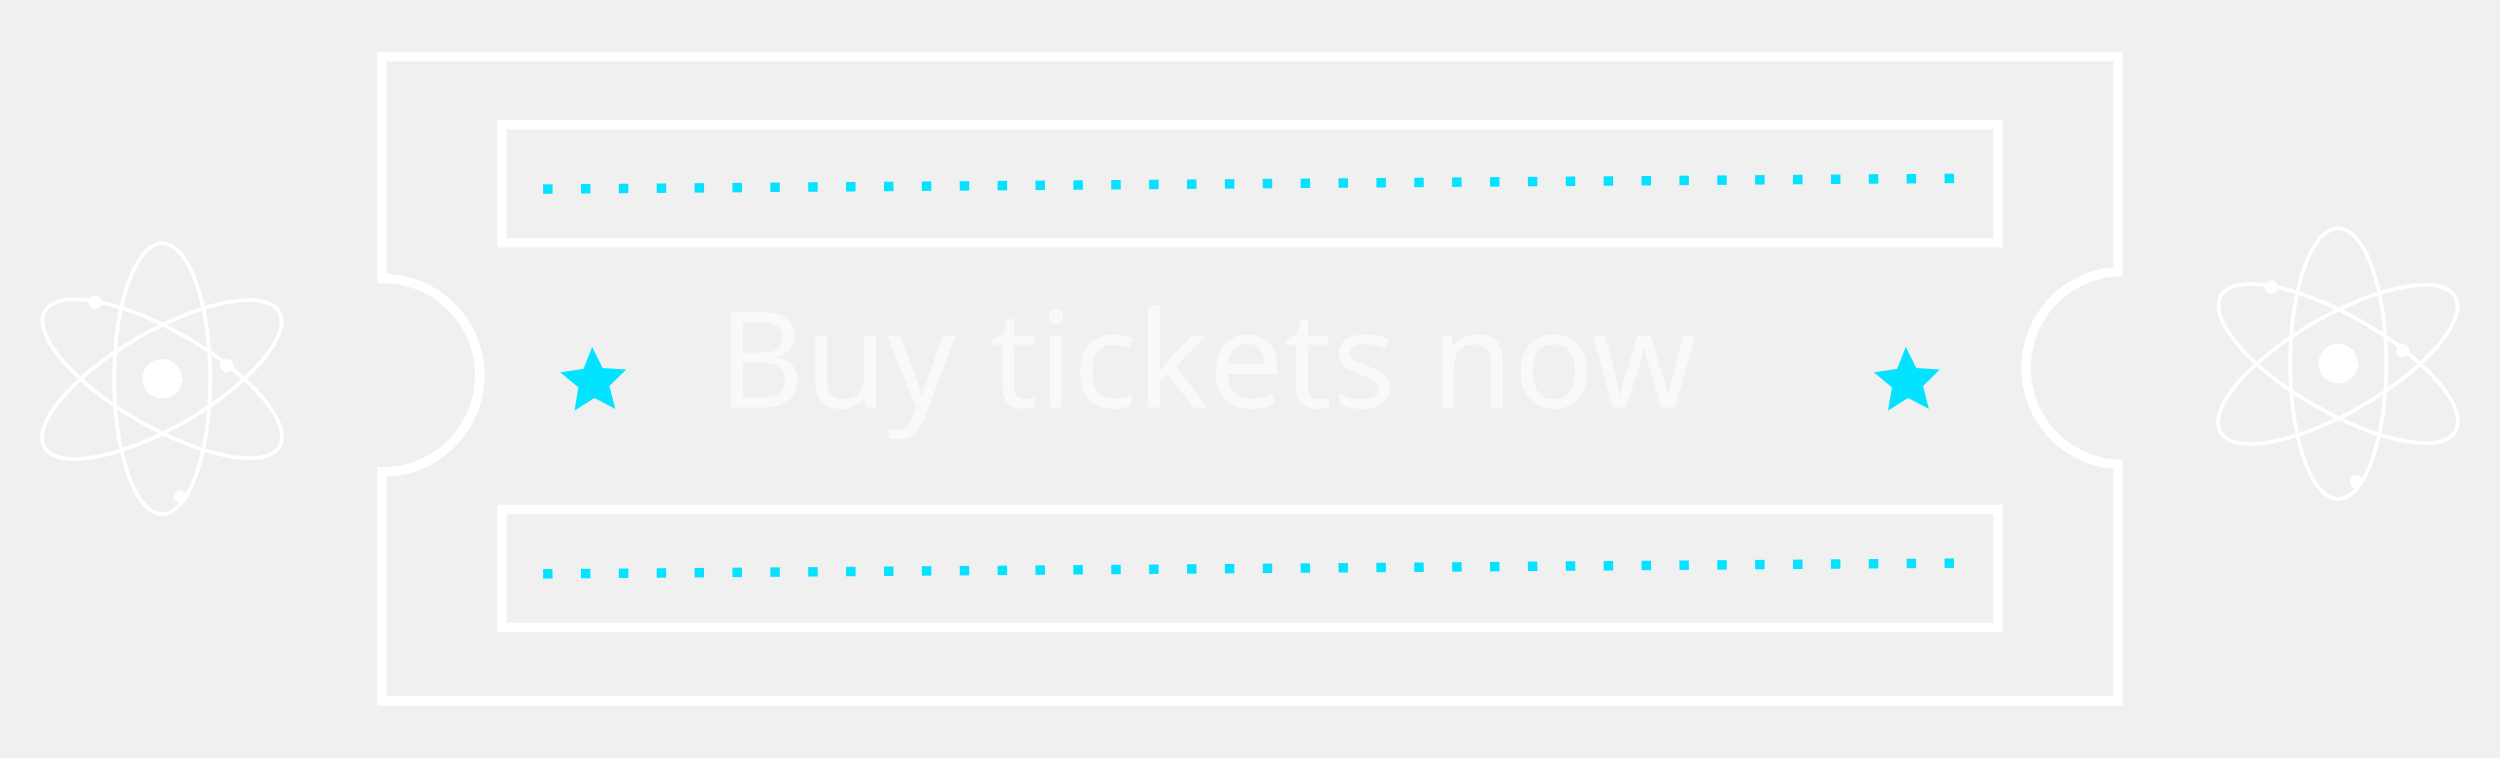
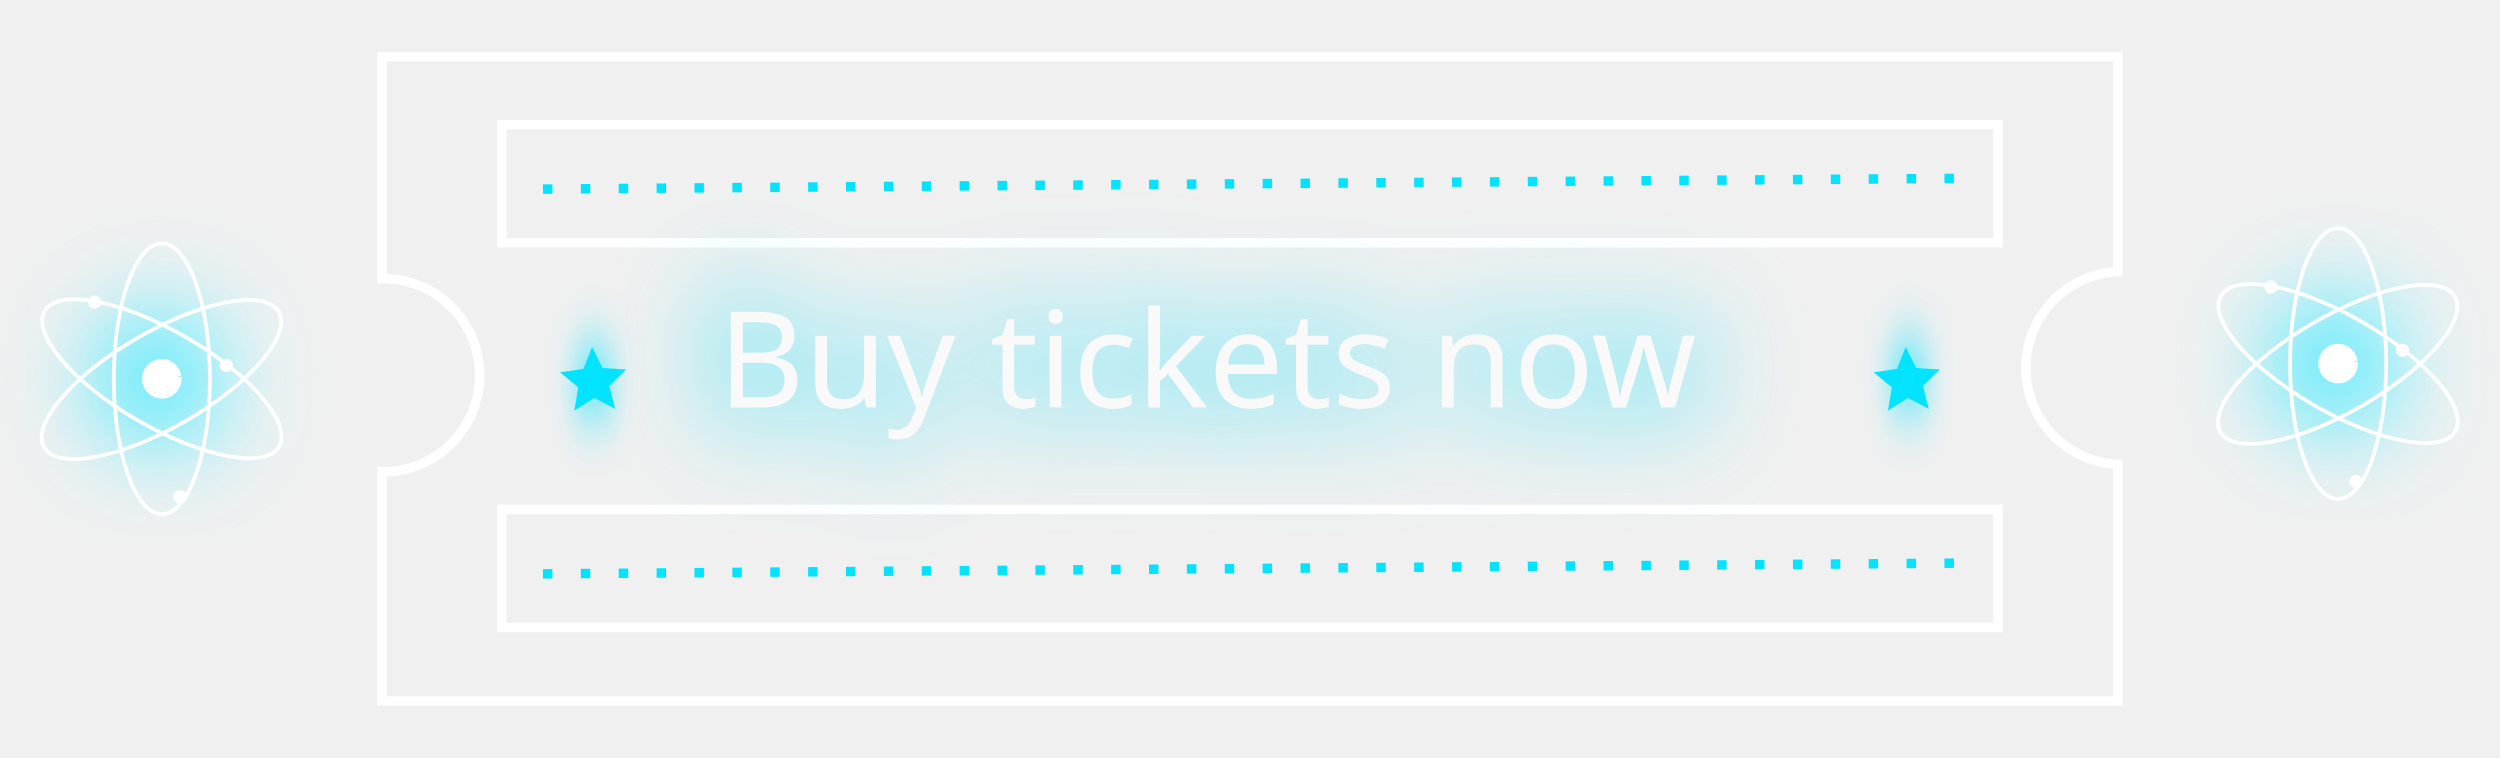
<svg xmlns="http://www.w3.org/2000/svg" id="svg8" version="1.1" viewBox="0 0 132 40" height="40mm" width="132mm">
-   <defs id="defs2" />
+   <defs id="defs2">
+     <filter height="2.875" y="-0.937" width="2.808" x="-0.904" id="filter1771" style="color-interpolation-filters:sRGB">
+       <feGaussianBlur id="feGaussianBlur1773" stdDeviation="1.314" />
+     </filter>
+     <filter height="2.875" y="-0.937" width="2.808" x="-0.904" id="filter1771-3" style="color-interpolation-filters:sRGB">
+       <feGaussianBlur id="feGaussianBlur1773-9" stdDeviation="1.314" />
+     </filter>
+     <filter height="2.795" y="-0.898" width="2.795" x="-0.898" id="filter2189" style="color-interpolation-filters:sRGB">
+       <feGaussianBlur id="feGaussianBlur2191" stdDeviation="2.605" />
+     </filter>
+     <filter height="2.795" y="-0.898" width="2.795" x="-0.898" id="filter2189-2" style="color-interpolation-filters:sRGB">
+       <feGaussianBlur id="feGaussianBlur2191-99" stdDeviation="2.605" />
+     </filter>
+     <filter height="2.612" y="-0.806" width="1.201" x="-0.1" id="filter2415" style="color-interpolation-filters:sRGB">
+       <feGaussianBlur id="feGaussianBlur2417" stdDeviation="2.555" />
+     </filter>
+   </defs>
  <g transform="translate(0,-257)" style="display:inline" id="layer1">
-     <g transform="translate(-35.04422,111.5552)" id="g1163">
-       <g id="g1039" transform="translate(-1.88988,-59.72653)">
-         <ellipse cx="45.499" cy="225.171" rx="2.539" ry="7.149" id="path984" style="opacity:1;fill:none;fill-opacity:1;stroke:#ffffff;stroke-width:0.2;stroke-miterlimit:4;stroke-dasharray:none;stroke-dashoffset:0;stroke-opacity:1" />
-         <ellipse transform="rotate(120)" cx="172.254" cy="-151.989" rx="2.539" ry="7.149" id="path984-3" style="display:inline;opacity:1;fill:none;fill-opacity:1;stroke:#ffffff;stroke-width:0.2;stroke-miterlimit:4;stroke-dasharray:none;stroke-dashoffset:0;stroke-opacity:1" />
-         <ellipse transform="rotate(60)" cx="217.777" cy="73.223" rx="2.539" ry="7.149" id="path984-7" style="display:inline;opacity:1;fill:none;fill-opacity:1;stroke:#ffffff;stroke-width:0.2;stroke-miterlimit:4;stroke-dasharray:none;stroke-dashoffset:0;stroke-opacity:1" />
-         <path d="m 46.444,225.171 a 0.945,0.945 0 0 1 -0.884,0.943 0.945,0.945 0 0 1 -0.998,-0.821 0.945,0.945 0 0 1 0.755,-1.049 0.945,0.945 0 0 1 1.095,0.686 l -0.914,0.241 z" id="path1007" style="opacity:1;fill:#ffffff;fill-opacity:1;stroke:#ffffff;stroke-width:0.2;stroke-miterlimit:4;stroke-dasharray:none;stroke-dashoffset:0;stroke-opacity:1" />
-         <path d="m 46.705,231.402 a 0.251,0.251 0 0 1 -0.234,0.25 0.251,0.251 0 0 1 -0.265,-0.218 0.251,0.251 0 0 1 0.2,-0.278 0.251,0.251 0 0 1 0.29,0.182 l -0.242,0.064 z" id="path1009" style="opacity:1;fill:#ffffff;fill-opacity:1;stroke:#ffffff;stroke-width:0.2;stroke-miterlimit:4;stroke-dasharray:none;stroke-dashoffset:0;stroke-opacity:1" />
-         <path d="m 49.154,224.47 a 0.251,0.251 0 0 1 -0.234,0.25 0.251,0.251 0 0 1 -0.265,-0.218 0.251,0.251 0 0 1 0.2,-0.278 0.251,0.251 0 0 1 0.29,0.182 l -0.242,0.064 z" id="path1009-8" style="display:inline;opacity:1;fill:#ffffff;fill-opacity:1;stroke:#ffffff;stroke-width:0.2;stroke-miterlimit:4;stroke-dasharray:none;stroke-dashoffset:0;stroke-opacity:1" />
-         <path d="m 42.205,221.129 a 0.251,0.251 0 0 1 -0.234,0.25 0.251,0.251 0 0 1 -0.265,-0.218 0.251,0.251 0 0 1 0.2,-0.278 0.251,0.251 0 0 1 0.29,0.182 l -0.242,0.064 z" id="path1009-7" style="display:inline;opacity:1;fill:#ffffff;fill-opacity:1;stroke:#ffffff;stroke-width:0.2;stroke-miterlimit:4;stroke-dasharray:none;stroke-dashoffset:0;stroke-opacity:1" />
+     <g id="g2486">
+       <g id="g2442">
+         <path d="m 126.935,276.198 a 3.483,3.483 0 0 1 -3.258,3.475 3.483,3.483 0 0 1 -3.678,-3.027 3.483,3.483 0 0 1 2.784,-3.866 3.483,3.483 0 0 1 4.037,2.529 l -3.367,0.889 z" id="path1007-9-9" style="display:inline;opacity:1;fill:#03e3ff;fill-opacity:1;stroke:#ffffff;stroke-width:0.737;stroke-miterlimit:4;stroke-dasharray:none;stroke-dashoffset:0;stroke-opacity:1;filter:url(#filter2189)" />
+         <ellipse cx="123.453" cy="276.198" rx="2.539" ry="7.149" id="path984-1" style="opacity:1;fill:none;fill-opacity:1;stroke:#ffffff;stroke-width:0.2;stroke-miterlimit:4;stroke-dasharray:none;stroke-dashoffset:0;stroke-opacity:1" />
+         <ellipse transform="rotate(120)" cx="177.468" cy="-245.012" rx="2.539" ry="7.149" id="path984-3-9" style="display:inline;opacity:1;fill:none;fill-opacity:1;stroke:#ffffff;stroke-width:0.2;stroke-miterlimit:4;stroke-dasharray:none;stroke-dashoffset:0;stroke-opacity:1" />
+         <ellipse transform="rotate(60)" cx="300.944" cy="31.227" rx="2.539" ry="7.149" id="path984-7-0" style="display:inline;opacity:1;fill:none;fill-opacity:1;stroke:#ffffff;stroke-width:0.2;stroke-miterlimit:4;stroke-dasharray:none;stroke-dashoffset:0;stroke-opacity:1" />
+         <path d="m 124.397,276.198 a 0.945,0.945 0 0 1 -0.884,0.943 0.945,0.945 0 0 1 -0.998,-0.821 0.945,0.945 0 0 1 0.755,-1.049 0.945,0.945 0 0 1 1.095,0.686 l -0.914,0.241 z" id="path1007-9" style="opacity:1;fill:#ffffff;fill-opacity:1;stroke:#ffffff;stroke-width:0.2;stroke-miterlimit:4;stroke-dasharray:none;stroke-dashoffset:0;stroke-opacity:1" />
+         <path d="m 124.659,282.429 a 0.251,0.251 0 0 1 -0.234,0.25 0.251,0.251 0 0 1 -0.265,-0.218 0.251,0.251 0 0 1 0.2,-0.278 0.251,0.251 0 0 1 0.29,0.182 l -0.242,0.064 z" id="path1009-88" style="opacity:1;fill:#ffffff;fill-opacity:1;stroke:#ffffff;stroke-width:0.2;stroke-miterlimit:4;stroke-dasharray:none;stroke-dashoffset:0;stroke-opacity:1" />
+         <path d="m 127.107,275.496 a 0.251,0.251 0 0 1 -0.234,0.25 0.251,0.251 0 0 1 -0.265,-0.218 0.251,0.251 0 0 1 0.2,-0.278 0.251,0.251 0 0 1 0.29,0.182 l -0.242,0.064 z" id="path1009-8-5" style="display:inline;opacity:1;fill:#ffffff;fill-opacity:1;stroke:#ffffff;stroke-width:0.2;stroke-miterlimit:4;stroke-dasharray:none;stroke-dashoffset:0;stroke-opacity:1" />
      </g>
-       <g style="display:inline" id="g1039-4" transform="translate(113.0034,-60.52834)">
-         <ellipse cx="45.499" cy="225.171" rx="2.539" ry="7.149" id="path984-1" style="opacity:1;fill:none;fill-opacity:1;stroke:#ffffff;stroke-width:0.2;stroke-miterlimit:4;stroke-dasharray:none;stroke-dashoffset:0;stroke-opacity:1" />
-         <ellipse transform="rotate(120)" cx="172.254" cy="-151.989" rx="2.539" ry="7.149" id="path984-3-9" style="display:inline;opacity:1;fill:none;fill-opacity:1;stroke:#ffffff;stroke-width:0.2;stroke-miterlimit:4;stroke-dasharray:none;stroke-dashoffset:0;stroke-opacity:1" />
-         <ellipse transform="rotate(60)" cx="217.777" cy="73.223" rx="2.539" ry="7.149" id="path984-7-0" style="display:inline;opacity:1;fill:none;fill-opacity:1;stroke:#ffffff;stroke-width:0.2;stroke-miterlimit:4;stroke-dasharray:none;stroke-dashoffset:0;stroke-opacity:1" />
-         <path d="m 46.444,225.171 a 0.945,0.945 0 0 1 -0.884,0.943 0.945,0.945 0 0 1 -0.998,-0.821 0.945,0.945 0 0 1 0.755,-1.049 0.945,0.945 0 0 1 1.095,0.686 l -0.914,0.241 z" id="path1007-9" style="opacity:1;fill:#ffffff;fill-opacity:1;stroke:#ffffff;stroke-width:0.2;stroke-miterlimit:4;stroke-dasharray:none;stroke-dashoffset:0;stroke-opacity:1" />
-         <path d="m 46.705,231.402 a 0.251,0.251 0 0 1 -0.234,0.25 0.251,0.251 0 0 1 -0.265,-0.218 0.251,0.251 0 0 1 0.2,-0.278 0.251,0.251 0 0 1 0.29,0.182 l -0.242,0.064 z" id="path1009-88" style="opacity:1;fill:#ffffff;fill-opacity:1;stroke:#ffffff;stroke-width:0.2;stroke-miterlimit:4;stroke-dasharray:none;stroke-dashoffset:0;stroke-opacity:1" />
-         <path d="m 49.154,224.47 a 0.251,0.251 0 0 1 -0.234,0.25 0.251,0.251 0 0 1 -0.265,-0.218 0.251,0.251 0 0 1 0.2,-0.278 0.251,0.251 0 0 1 0.29,0.182 l -0.242,0.064 z" id="path1009-8-5" style="display:inline;opacity:1;fill:#ffffff;fill-opacity:1;stroke:#ffffff;stroke-width:0.2;stroke-miterlimit:4;stroke-dasharray:none;stroke-dashoffset:0;stroke-opacity:1" />
-         <path d="m 42.205,221.129 a 0.251,0.251 0 0 1 -0.234,0.25 0.251,0.251 0 0 1 -0.265,-0.218 0.251,0.251 0 0 1 0.2,-0.278 0.251,0.251 0 0 1 0.29,0.182 l -0.242,0.064 z" id="path1009-7-8" style="display:inline;opacity:1;fill:#ffffff;fill-opacity:1;stroke:#ffffff;stroke-width:0.2;stroke-miterlimit:4;stroke-dasharray:none;stroke-dashoffset:0;stroke-opacity:1" />
+       <g id="g2433">
+         <path d="m 120.158,272.156 a 0.251,0.251 0 0 1 -0.234,0.25 0.251,0.251 0 0 1 -0.265,-0.218 0.251,0.251 0 0 1 0.2,-0.278 0.251,0.251 0 0 1 0.29,0.182 l -0.242,0.064 z" id="path1009-7-8" style="display:inline;opacity:1;fill:#ffffff;fill-opacity:1;stroke:#ffffff;stroke-width:0.2;stroke-miterlimit:4;stroke-dasharray:none;stroke-dashoffset:0;stroke-opacity:1" />
+         <rect y="263.582" x="26.495" height="6.237" width="78.997" id="rect840" style="opacity:1;fill:none;fill-opacity:0.32;stroke:#ffffff;stroke-width:0.5;stroke-miterlimit:4;stroke-dasharray:none;stroke-opacity:1" />
+         <path id="rect838" d="m 20.165,259.991 v 11.719 a 5.103,5.103 0 0 1 0.056,-0.002 5.103,5.103 0 0 1 5.103,5.103 5.103,5.103 0 0 1 -5.103,5.103 5.103,5.103 0 0 1 -0.056,-0.003 v 12.098 h 91.659 v -12.486 a 5.103,5.103 0 0 1 -4.857,-5.09 5.103,5.103 0 0 1 4.857,-5.094 v -11.348 z" style="opacity:1;fill:none;fill-opacity:0.32;stroke:#ffffff;stroke-width:0.5;stroke-miterlimit:4;stroke-dasharray:none;stroke-opacity:1" />
+         <rect y="283.898" x="26.495" height="6.237" width="78.997" id="rect840-9" style="display:inline;opacity:1;fill:none;fill-opacity:0.32;stroke:#ffffff;stroke-width:0.5;stroke-miterlimit:4;stroke-dasharray:none;stroke-opacity:1" />
+         <path id="path948" d="m 28.669,287.3 74.65,-0.567" style="fill:none;fill-rule:evenodd;stroke:#03e3ff;stroke-width:0.5;stroke-linecap:butt;stroke-linejoin:miter;stroke-miterlimit:4;stroke-dasharray:0.5, 1.5;stroke-dashoffset:0;stroke-opacity:1" />
+         <path id="path948-9" d="m 28.669,266.984 74.65,-0.567" style="display:inline;fill:none;fill-rule:evenodd;stroke:#03e3ff;stroke-width:0.5;stroke-linecap:butt;stroke-linejoin:miter;stroke-miterlimit:4;stroke-dasharray:0.5, 1.5;stroke-dashoffset:0;stroke-opacity:1" />
+         <text transform="matrix(0.9321755,0,0,1.072759,-1.3575409e-6,-4.713612e-6)" id="text859-3" y="259.977" x="39.481" style="font-style:normal;font-weight:normal;font-size:11.796px;line-height:7.373px;font-family:sans-serif;letter-spacing:0px;word-spacing:0px;display:inline;fill:#03e2ff;fill-opacity:1;stroke:none;stroke-width:0.295px;stroke-linecap:butt;stroke-linejoin:miter;stroke-opacity:1;filter:url(#filter2415)" xml:space="preserve">
+           <tspan style="font-style:normal;font-variant:normal;font-weight:normal;font-stretch:normal;font-size:7.864px;font-family:sans-serif;-inkscape-font-specification:'sans-serif, Normal';font-variant-ligatures:normal;font-variant-caps:normal;font-variant-numeric:normal;font-feature-settings:normal;text-align:start;writing-mode:lr-tb;text-anchor:start;fill:#03e2ff;fill-opacity:1;stroke-width:0.295px" y="259.977" x="39.481" id="tspan857-4">Buy tickets now</tspan>
+         </text>
+         <text id="text859" y="278.512" x="37.899" style="font-style:normal;font-weight:normal;font-size:10.583px;line-height:6.615px;font-family:sans-serif;letter-spacing:0px;word-spacing:0px;fill:#000000;fill-opacity:1;stroke:none;stroke-width:0.265px;stroke-linecap:butt;stroke-linejoin:miter;stroke-opacity:1" xml:space="preserve">
+           <tspan style="font-style:normal;font-variant:normal;font-weight:normal;font-stretch:normal;font-size:7.056px;font-family:sans-serif;-inkscape-font-specification:'sans-serif, Normal';font-variant-ligatures:normal;font-variant-caps:normal;font-variant-numeric:normal;font-feature-settings:normal;text-align:start;writing-mode:lr-tb;text-anchor:start;fill:#f9f9f9;fill-opacity:1;stroke-width:0.265px" y="278.512" x="37.899" id="tspan857">Buy tickets now</tspan>
+         </text>
+         <path transform="rotate(27.67336,-56.69477,178.0896)" d="m 68.956,225.677 -1.246,0.003 -0.621,1.08 -0.388,-1.184 -1.219,-0.257 1.006,-0.735 -0.133,-1.239 1.01,0.73 1.137,-0.509 -0.382,1.186 z" id="path910" style="display:inline;opacity:1;fill:#03e3ff;fill-opacity:1;stroke:none;stroke-width:0.5;stroke-miterlimit:4;stroke-dasharray:none;stroke-opacity:1" />
+         <path transform="rotate(27.67336,-56.69477,178.0896)" d="m 68.956,225.677 -1.246,0.003 -0.621,1.08 -0.388,-1.184 -1.219,-0.257 1.006,-0.735 -0.133,-1.239 1.01,0.73 1.137,-0.509 -0.382,1.186 z" id="path910-0" style="display:inline;opacity:1;fill:#03e3ff;fill-opacity:1;stroke:none;stroke-width:0.5;stroke-miterlimit:4;stroke-dasharray:none;stroke-opacity:1;filter:url(#filter1771)" />
+         <path transform="rotate(27.67336,-22.01545,318.8893)" d="m 68.956,225.677 -1.246,0.003 -0.621,1.08 -0.388,-1.184 -1.219,-0.257 1.006,-0.735 -0.133,-1.239 1.01,0.73 1.137,-0.509 -0.382,1.186 z" id="path910-7" style="display:inline;opacity:1;fill:#03e3ff;fill-opacity:1;stroke:none;stroke-width:0.5;stroke-miterlimit:4;stroke-dasharray:none;stroke-opacity:1" />
+         <path transform="rotate(27.67336,-21.50589,318.9411)" d="m 68.956,225.677 -1.246,0.003 -0.621,1.08 -0.388,-1.184 -1.219,-0.257 1.006,-0.735 -0.133,-1.239 1.01,0.73 1.137,-0.509 -0.382,1.186 z" id="path910-0-1" style="display:inline;opacity:1;fill:#03e3ff;fill-opacity:1;stroke:none;stroke-width:0.5;stroke-miterlimit:4;stroke-dasharray:none;stroke-opacity:1;filter:url(#filter1771-3)" />
      </g>
-       <g style="display:inline" id="g1051" transform="translate(0.6537077,-0.01952017)">
-         <rect y="152.046" x="60.892" height="6.237" width="78.997" id="rect840" style="opacity:1;fill:none;fill-opacity:0.32;stroke:#ffffff;stroke-width:0.5;stroke-miterlimit:4;stroke-dasharray:none;stroke-opacity:1" />
-         <path id="rect838" transform="scale(0.2645833)" d="m 206.215,561.092 v 44.293 a 19.286,19.286 0 0 1 0.213,-0.008 19.286,19.286 0 0 1 19.287,19.285 19.286,19.286 0 0 1 -19.287,19.287 19.286,19.286 0 0 1 -0.213,-0.012 v 45.725 H 552.643 V 642.472 a 19.286,19.286 0 0 1 -18.357,-19.238 19.286,19.286 0 0 1 18.357,-19.254 V 561.092 Z" style="opacity:1;fill:none;fill-opacity:0.32;stroke:#ffffff;stroke-width:1.89;stroke-miterlimit:4;stroke-dasharray:none;stroke-opacity:1" />
-         <rect y="172.362" x="60.892" height="6.237" width="78.997" id="rect840-9" style="display:inline;opacity:1;fill:none;fill-opacity:0.32;stroke:#ffffff;stroke-width:0.5;stroke-miterlimit:4;stroke-dasharray:none;stroke-opacity:1" />
-         <g transform="translate(-0.4346354)" id="g946">
-           <text xml:space="preserve" style="font-style:normal;font-weight:normal;font-size:10.583px;line-height:6.615px;font-family:sans-serif;letter-spacing:0px;word-spacing:0px;fill:#000000;fill-opacity:1;stroke:none;stroke-width:0.265px;stroke-linecap:butt;stroke-linejoin:miter;stroke-opacity:1" x="72.73" y="166.976" id="text859">
-             <tspan id="tspan857" x="72.73" y="166.976" style="font-style:normal;font-variant:normal;font-weight:normal;font-stretch:normal;font-size:7.056px;font-family:sans-serif;-inkscape-font-specification:'sans-serif, Normal';font-variant-ligatures:normal;font-variant-caps:normal;font-variant-numeric:normal;font-feature-settings:normal;text-align:start;writing-mode:lr-tb;text-anchor:start;fill:#f9f9f9;fill-opacity:1;stroke-width:0.265px">Buy tickets now</tspan>
-           </text>
-           <path style="display:inline;opacity:1;fill:#03e3ff;fill-opacity:1;stroke:none;stroke-width:0.5;stroke-miterlimit:4;stroke-dasharray:none;stroke-opacity:1" id="path910" d="m 68.956,225.677 -1.246,0.003 -0.621,1.08 -0.388,-1.184 -1.219,-0.257 1.006,-0.735 -0.133,-1.239 1.01,0.73 1.137,-0.509 -0.382,1.186 z" transform="rotate(27.67336,187.1407,193.0298)" />
-           <path style="display:inline;opacity:1;fill:#03e3ff;fill-opacity:1;stroke:none;stroke-width:0.5;stroke-miterlimit:4;stroke-dasharray:none;stroke-opacity:1" id="path910-7" d="m 68.956,225.677 -1.246,0.003 -0.621,1.08 -0.388,-1.184 -1.219,-0.257 1.006,-0.735 -0.133,-1.239 1.01,0.73 1.137,-0.509 -0.382,1.186 z" transform="rotate(27.67336,221.8201,333.8295)" />
-         </g>
-         <path id="path948" d="m 63.065,175.764 74.65,-0.567" style="fill:none;fill-rule:evenodd;stroke:#03e3ff;stroke-width:0.5;stroke-linecap:butt;stroke-linejoin:miter;stroke-miterlimit:4;stroke-dasharray:0.5, 1.5;stroke-dashoffset:0;stroke-opacity:1" />
-         <path id="path948-9" d="m 63.065,155.448 74.65,-0.567" style="display:inline;fill:none;fill-rule:evenodd;stroke:#03e3ff;stroke-width:0.5;stroke-linecap:butt;stroke-linejoin:miter;stroke-miterlimit:4;stroke-dasharray:0.5, 1.5;stroke-dashoffset:0;stroke-opacity:1" />
+       <g id="g2452">
+         <path d="m 12.03,277 a 3.483,3.483 0 0 1 -3.258,3.475 3.483,3.483 0 0 1 -3.678,-3.027 3.483,3.483 0 0 1 2.784,-3.866 3.483,3.483 0 0 1 4.037,2.529 l -3.367,0.889 z" id="path1007-9-9-0" style="display:inline;opacity:1;fill:#03e3ff;fill-opacity:1;stroke:#ffffff;stroke-width:0.737;stroke-miterlimit:4;stroke-dasharray:none;stroke-dashoffset:0;stroke-opacity:1;filter:url(#filter2189-2)" />
+         <ellipse cx="8.547" cy="277" rx="2.539" ry="7.149" id="path984-1-2" style="opacity:1;fill:none;fill-opacity:1;stroke:#ffffff;stroke-width:0.2;stroke-miterlimit:4;stroke-dasharray:none;stroke-dashoffset:0;stroke-opacity:1" />
+         <ellipse transform="rotate(120)" cx="235.615" cy="-145.902" rx="2.539" ry="7.149" id="path984-3-9-7" style="display:inline;opacity:1;fill:none;fill-opacity:1;stroke:#ffffff;stroke-width:0.2;stroke-miterlimit:4;stroke-dasharray:none;stroke-dashoffset:0;stroke-opacity:1" />
+         <ellipse transform="rotate(60)" cx="244.186" cy="131.139" rx="2.539" ry="7.149" id="path984-7-0-6" style="display:inline;opacity:1;fill:none;fill-opacity:1;stroke:#ffffff;stroke-width:0.2;stroke-miterlimit:4;stroke-dasharray:none;stroke-dashoffset:0;stroke-opacity:1" />
+         <path d="m 9.492,277 a 0.945,0.945 0 0 1 -0.884,0.943 0.945,0.945 0 0 1 -0.998,-0.821 0.945,0.945 0 0 1 0.755,-1.049 0.945,0.945 0 0 1 1.095,0.686 l -0.914,0.241 z" id="path1007-9-1" style="opacity:1;fill:#ffffff;fill-opacity:1;stroke:#ffffff;stroke-width:0.2;stroke-miterlimit:4;stroke-dasharray:none;stroke-dashoffset:0;stroke-opacity:1" />
+         <path d="m 9.753,283.231 a 0.251,0.251 0 0 1 -0.234,0.25 0.251,0.251 0 0 1 -0.265,-0.218 0.251,0.251 0 0 1 0.2,-0.278 0.251,0.251 0 0 1 0.29,0.182 l -0.242,0.064 z" id="path1009-88-3" style="opacity:1;fill:#ffffff;fill-opacity:1;stroke:#ffffff;stroke-width:0.2;stroke-miterlimit:4;stroke-dasharray:none;stroke-dashoffset:0;stroke-opacity:1" />
+         <path d="m 12.202,276.298 a 0.251,0.251 0 0 1 -0.234,0.25 0.251,0.251 0 0 1 -0.265,-0.218 0.251,0.251 0 0 1 0.2,-0.278 0.251,0.251 0 0 1 0.29,0.182 l -0.242,0.064 z" id="path1009-8-5-2" style="display:inline;opacity:1;fill:#ffffff;fill-opacity:1;stroke:#ffffff;stroke-width:0.2;stroke-miterlimit:4;stroke-dasharray:none;stroke-dashoffset:0;stroke-opacity:1" />
+         <path d="m 5.253,272.957 a 0.251,0.251 0 0 1 -0.234,0.25 0.251,0.251 0 0 1 -0.265,-0.218 0.251,0.251 0 0 1 0.2,-0.278 0.251,0.251 0 0 1 0.29,0.182 l -0.242,0.064 z" id="path1009-7-8-1" style="display:inline;opacity:1;fill:#ffffff;fill-opacity:1;stroke:#ffffff;stroke-width:0.2;stroke-miterlimit:4;stroke-dasharray:none;stroke-dashoffset:0;stroke-opacity:1" />
      </g>
    </g>
  </g>
</svg>
